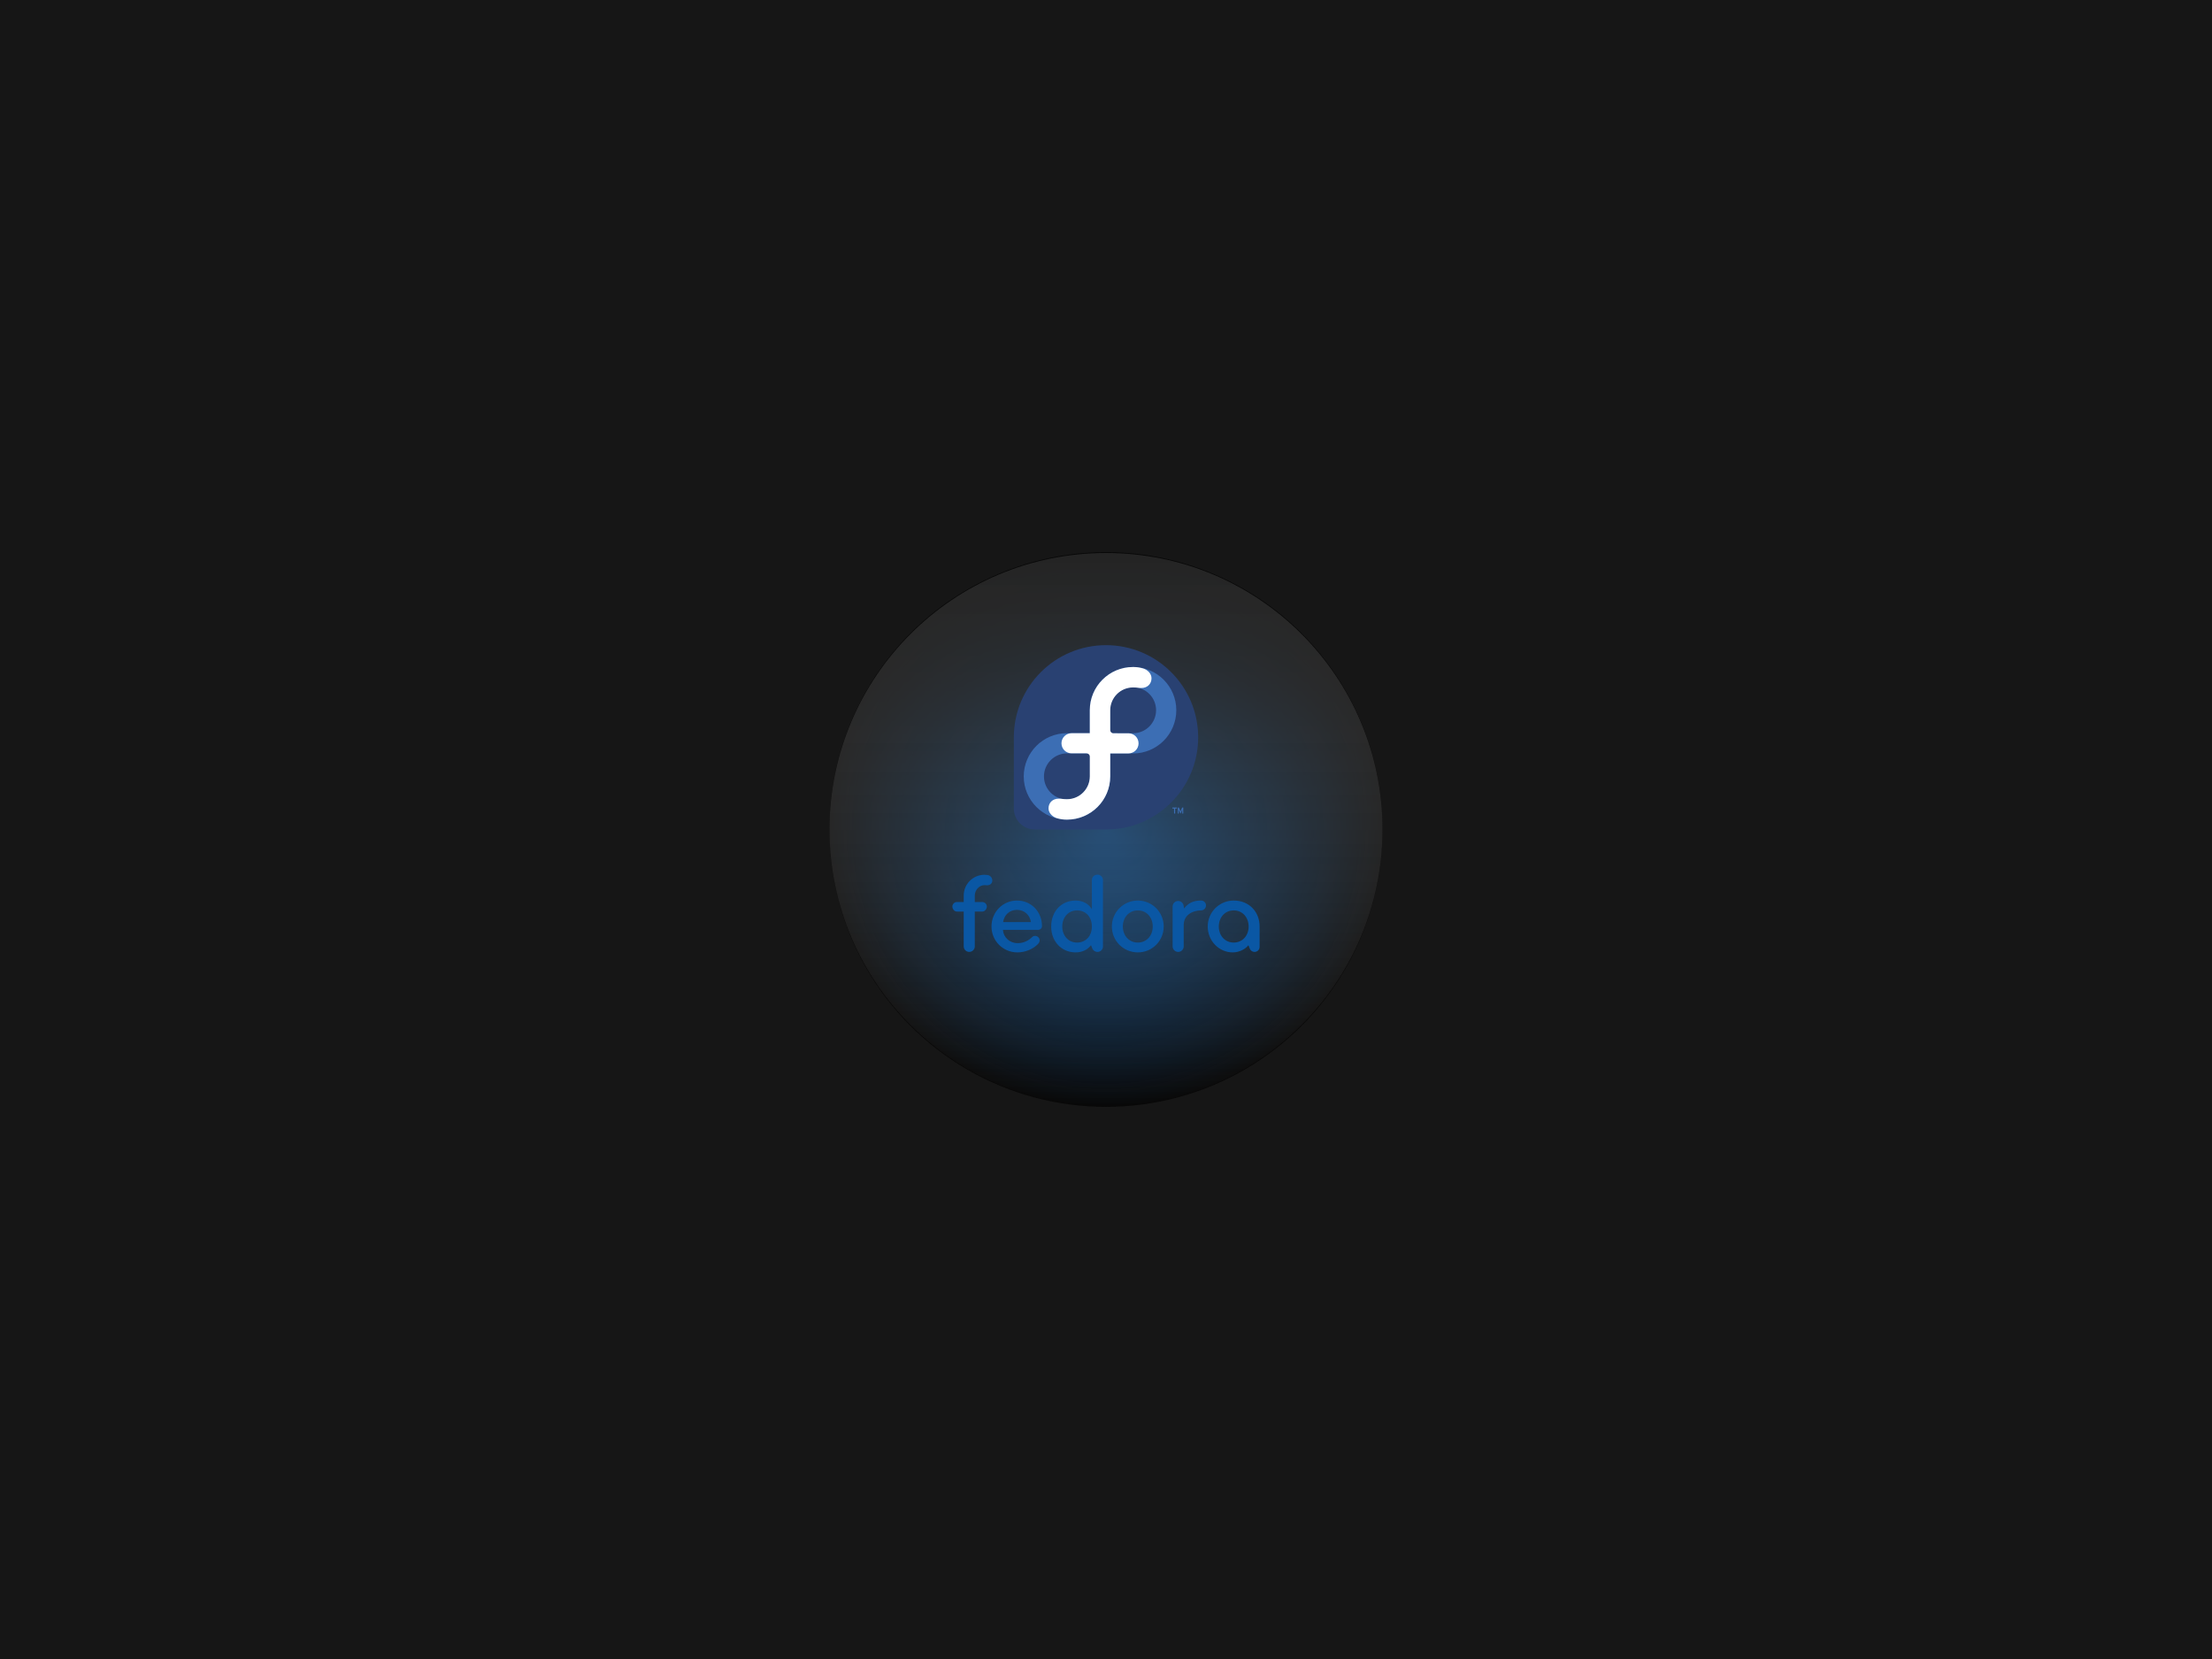
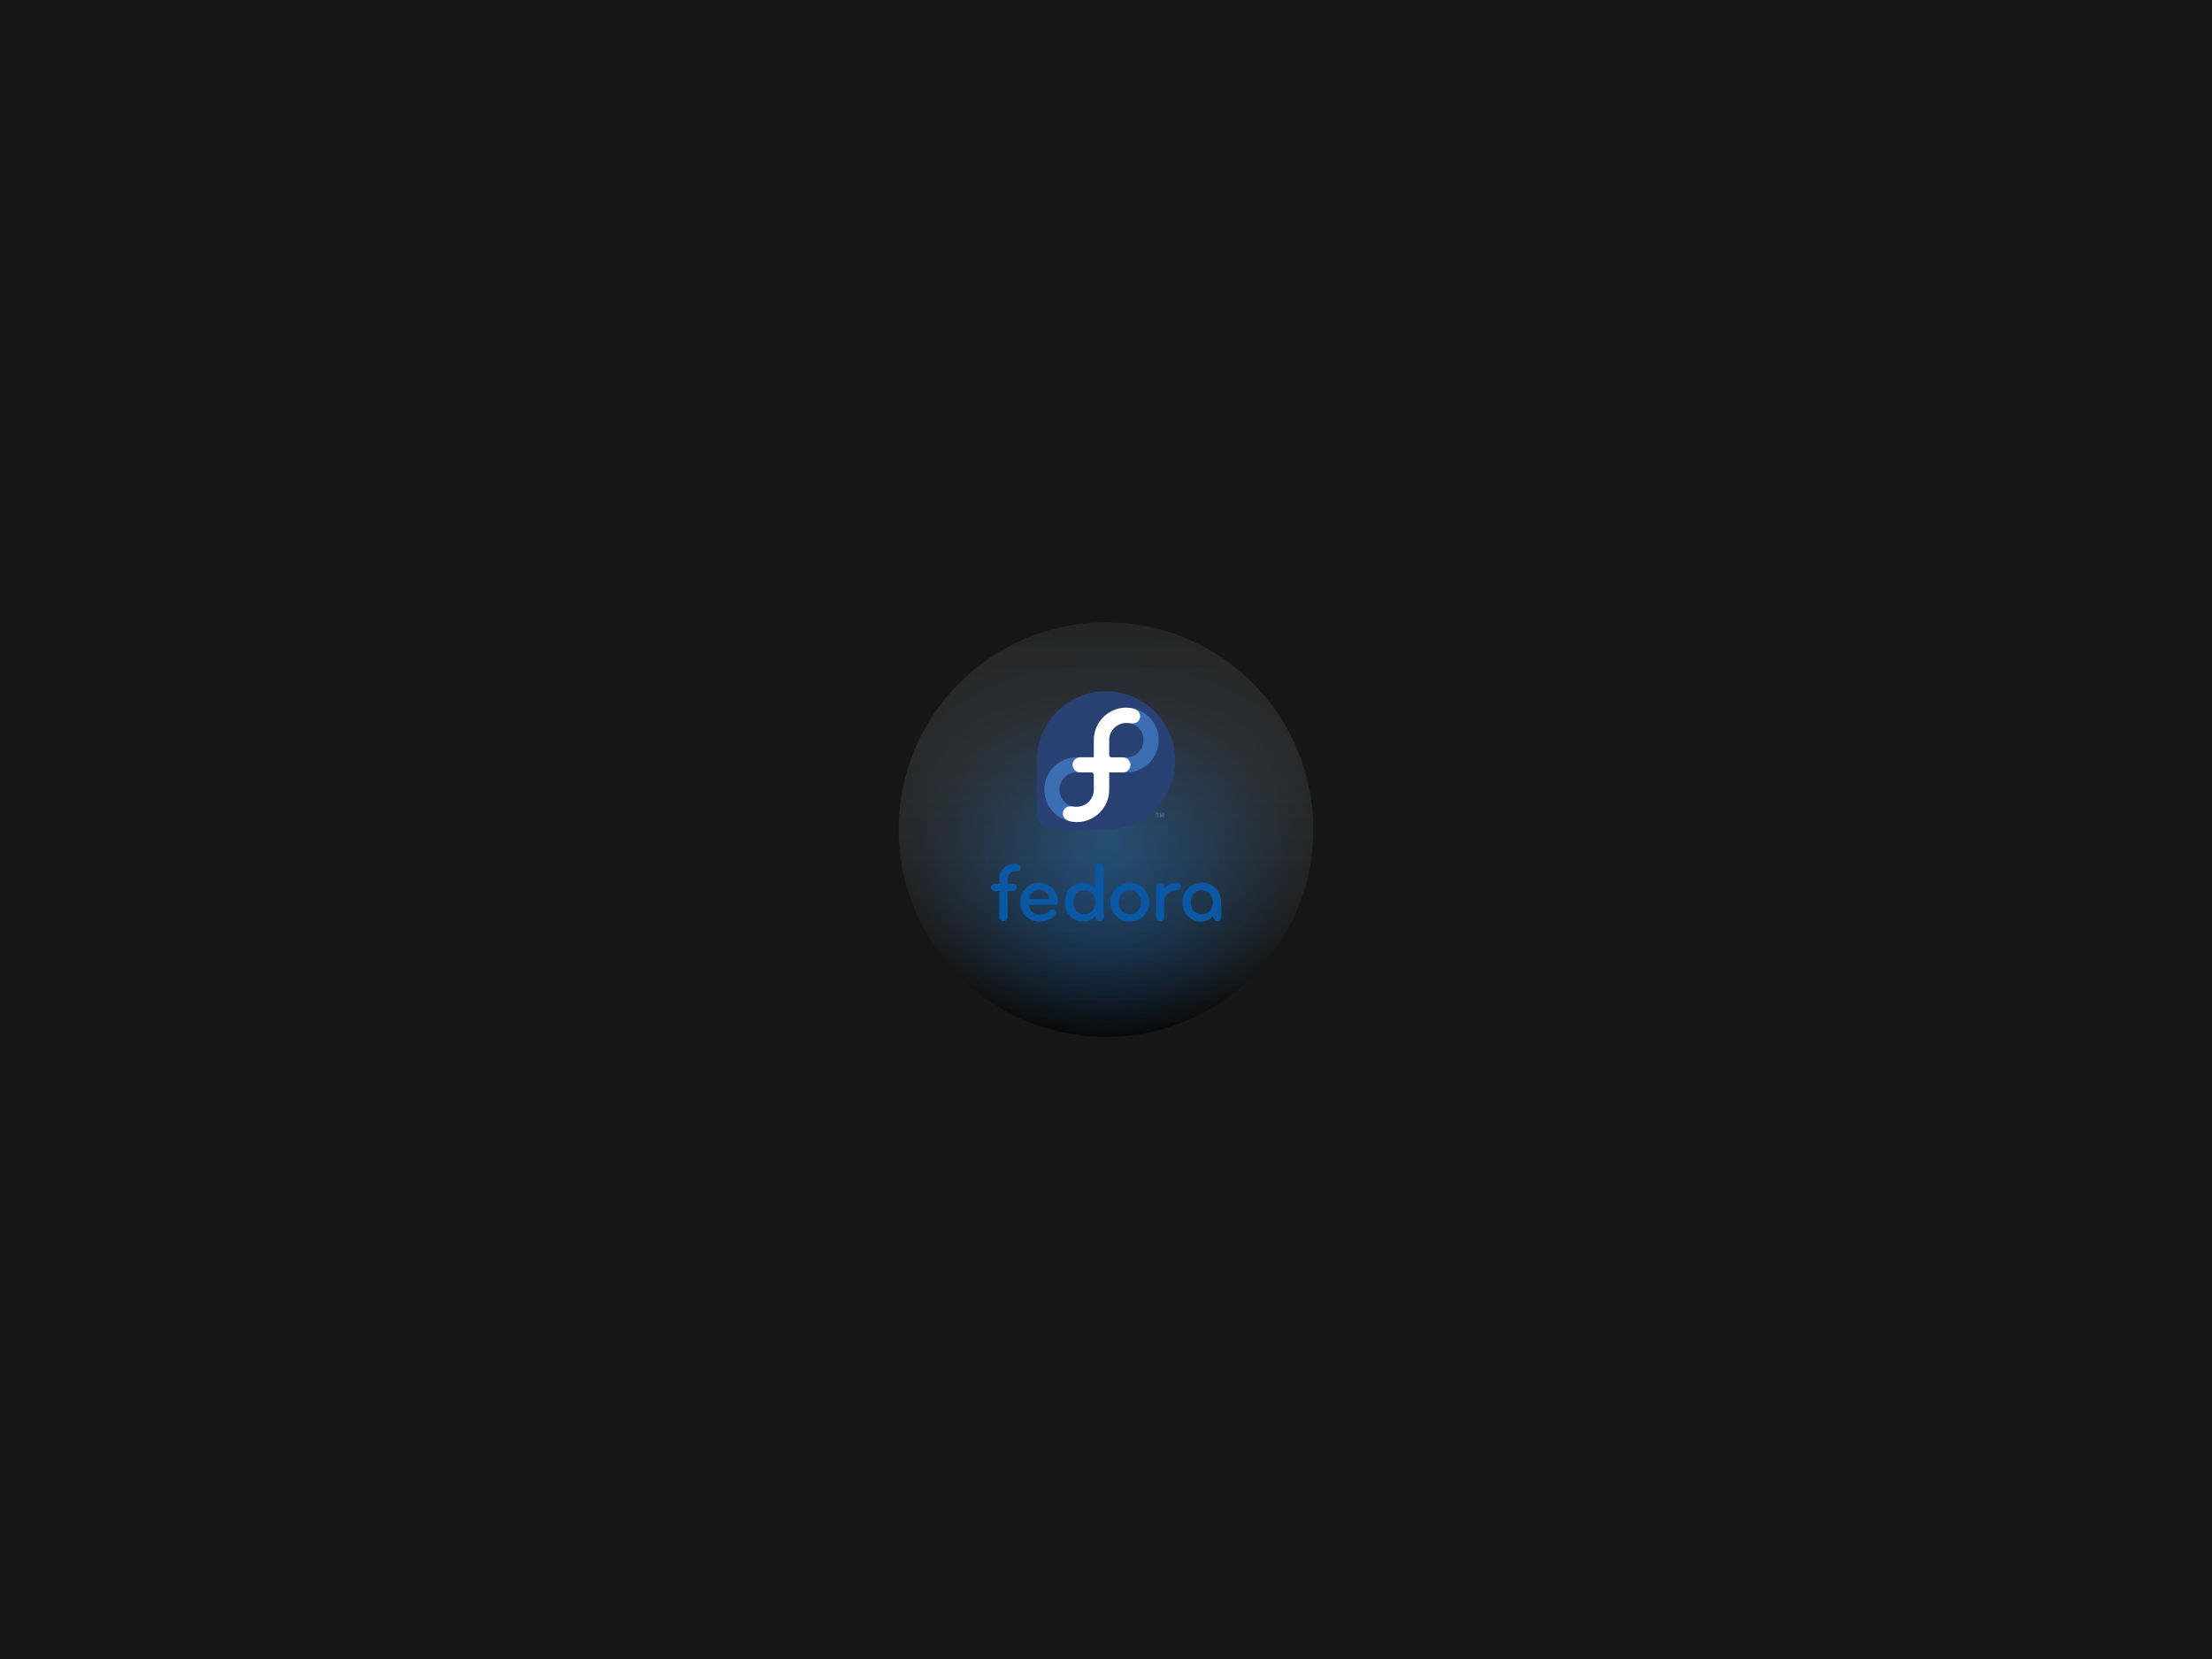
<svg xmlns="http://www.w3.org/2000/svg" xmlns:ns1="http://www.openswatchbook.org/uri/2009/osb" xmlns:xlink="http://www.w3.org/1999/xlink" id="svg3004" version="1.1" width="640" height="480" xml:space="preserve">
  <defs id="defs3008">
    <linearGradient id="linearGradient4140">
      <stop style="stop-color:#0a58a4;stop-opacity:1;" offset="0" id="stop4142" />
      <stop style="stop-color:#0a58a4;stop-opacity:0;" offset="1" id="stop4144" />
    </linearGradient>
    <linearGradient id="linearGradient4226">
      <stop style="stop-color:#0044aa;stop-opacity:1;" offset="0" id="stop4228" />
      <stop style="stop-color:#0044aa;stop-opacity:0;" offset="1" id="stop4230" />
    </linearGradient>
    <linearGradient id="linearGradient4164">
      <stop style="stop-color:#a80030;stop-opacity:1;" offset="0" id="stop4166" />
      <stop style="stop-color:#a80030;stop-opacity:0;" offset="1" id="stop4168" />
    </linearGradient>
    <linearGradient id="linearGradient5303">
      <stop style="stop-color:#f26711;stop-opacity:1;" offset="0" id="stop5305" />
      <stop style="stop-color:#f26711;stop-opacity:0;" offset="1" id="stop5307" />
    </linearGradient>
    <linearGradient id="linearGradient5267">
      <stop style="stop-color:#666666;stop-opacity:1;" offset="0" id="stop5269" />
      <stop style="stop-color:#666666;stop-opacity:0;" offset="1" id="stop5271" />
    </linearGradient>
    <linearGradient id="linearGradient5251" ns1:paint="solid">
      <stop style="stop-color:#666666;stop-opacity:1;" offset="0" id="stop5253" />
    </linearGradient>
    <linearGradient xlink:href="#linearGradient5267" id="linearGradient5273" x1="-395.365" y1="-212.642" x2="4.763" y2="-212.642" gradientUnits="userSpaceOnUse" />
    <radialGradient xlink:href="#linearGradient5303" id="radialGradient5325" cx="-163.148" cy="-366.263" fx="-163.148" fy="-366.263" r="144.094" gradientTransform="matrix(1,0,0,0.9338842,0,-24.21576)" gradientUnits="userSpaceOnUse" />
    <radialGradient xlink:href="#linearGradient4164" id="radialGradient4170" cx="1447.778" cy="-272.917" fx="1447.778" fy="-272.917" r="223.333" gradientTransform="matrix(1,0,0,0.9751244,0,-6.788974)" gradientUnits="userSpaceOnUse" />
    <radialGradient xlink:href="#linearGradient4164-9" id="radialGradient4170-9" cx="1447.778" cy="-272.917" fx="1447.778" fy="-272.917" r="223.333" gradientTransform="matrix(1,0,0,0.9751244,0,-6.788974)" gradientUnits="userSpaceOnUse" />
    <linearGradient id="linearGradient4164-9">
      <stop style="stop-color:#a80030;stop-opacity:1;" offset="0" id="stop4166-0" />
      <stop style="stop-color:#a80030;stop-opacity:0;" offset="1" id="stop4168-2" />
    </linearGradient>
    <radialGradient r="223.333" fy="-272.917" fx="1447.778" cy="-272.917" cx="1447.778" gradientTransform="matrix(1,0,0,0.9751244,0,-6.788974)" gradientUnits="userSpaceOnUse" id="radialGradient4206" xlink:href="#linearGradient4164-9" />
    <radialGradient xlink:href="#linearGradient4164" id="radialGradient14319" gradientUnits="userSpaceOnUse" gradientTransform="matrix(1,0,0,0.9751244,0,-6.788974)" cx="1447.778" cy="-272.917" fx="1447.778" fy="-272.917" r="223.333" />
    <linearGradient xlink:href="#linearGradient5267" id="linearGradient14321" gradientUnits="userSpaceOnUse" x1="-395.365" y1="-212.642" x2="4.763" y2="-212.642" />
    <linearGradient xlink:href="#linearGradient5267" id="linearGradient14345" gradientUnits="userSpaceOnUse" x1="-395.365" y1="-212.642" x2="4.763" y2="-212.642" />
    <radialGradient xlink:href="#linearGradient4164" id="radialGradient14347" gradientUnits="userSpaceOnUse" gradientTransform="matrix(1,0,0,0.9751244,0,-6.788974)" cx="1447.778" cy="-272.917" fx="1447.778" fy="-272.917" r="223.333" />
    <radialGradient xlink:href="#linearGradient4164" id="radialGradient14931" gradientUnits="userSpaceOnUse" gradientTransform="matrix(1,0,0,0.9751244,0,-6.788974)" cx="1447.778" cy="-272.917" fx="1447.778" fy="-272.917" r="223.333" />
    <linearGradient xlink:href="#linearGradient5267" id="linearGradient14933" gradientUnits="userSpaceOnUse" x1="-395.365" y1="-212.642" x2="4.763" y2="-212.642" />
    <radialGradient xlink:href="#linearGradient4164" id="radialGradient14961" gradientUnits="userSpaceOnUse" gradientTransform="matrix(1,0,0,0.9751244,0,-6.788974)" cx="1447.778" cy="-272.917" fx="1447.778" fy="-272.917" r="223.333" />
    <linearGradient xlink:href="#linearGradient5267" id="linearGradient14963" gradientUnits="userSpaceOnUse" x1="-395.365" y1="-212.642" x2="4.763" y2="-212.642" />
    <linearGradient xlink:href="#linearGradient5267" id="linearGradient14991" gradientUnits="userSpaceOnUse" x1="-395.365" y1="-212.642" x2="4.763" y2="-212.642" />
    <linearGradient xlink:href="#linearGradient5267" id="linearGradient15015" gradientUnits="userSpaceOnUse" x1="-395.365" y1="-212.642" x2="4.763" y2="-212.642" />
    <linearGradient xlink:href="#linearGradient5267" id="linearGradient3725" gradientUnits="userSpaceOnUse" x1="-395.365" y1="-212.642" x2="4.763" y2="-212.642" />
    <radialGradient r="125.556" fy="-292.917" fx="-318.889" cy="-292.917" cx="-318.889" gradientTransform="matrix(1,0,0,1.061947,0,18.14526)" gradientUnits="userSpaceOnUse" id="radialGradient3812" xlink:href="#linearGradient3787-8" />
    <linearGradient id="linearGradient3787-8">
      <stop style="stop-color:#000000;stop-opacity:1;" offset="0" id="stop3789-9" />
      <stop style="stop-color:#000000;stop-opacity:0;" offset="1" id="stop3791-4" />
    </linearGradient>
    <radialGradient r="125.556" fy="-292.917" fx="-318.889" cy="-292.917" cx="-318.889" gradientTransform="matrix(1,0,0,1.061947,0,18.14526)" gradientUnits="userSpaceOnUse" id="radialGradient6789" xlink:href="#linearGradient3787-8" />
    <radialGradient xlink:href="#linearGradient4226" id="radialGradient4232" cx="1447.778" cy="-272.917" fx="1447.778" fy="-272.917" r="223.333" gradientTransform="matrix(1,0,0,0.9751244,0,-6.788974)" gradientUnits="userSpaceOnUse" />
    <linearGradient xlink:href="#linearGradient5267" id="linearGradient3366" gradientUnits="userSpaceOnUse" x1="-395.365" y1="-212.642" x2="4.763" y2="-212.642" />
    <radialGradient xlink:href="#linearGradient3787-8" id="radialGradient3370" gradientUnits="userSpaceOnUse" gradientTransform="matrix(1,0,0,1.061947,0,18.14526)" cx="-318.889" cy="-292.917" fx="-318.889" fy="-292.917" r="125.556" />
    <radialGradient xlink:href="#linearGradient4140" id="radialGradient4146" cx="1447.778" cy="-272.917" fx="1447.778" fy="-272.917" r="223.333" gradientTransform="matrix(1,0,0,0.9751244,0,-6.788974)" gradientUnits="userSpaceOnUse" />
    <radialGradient xlink:href="#linearGradient3787-8" id="radialGradient3093" gradientUnits="userSpaceOnUse" gradientTransform="matrix(1,0,0,1.061947,0,18.14526)" cx="-318.889" cy="-292.917" fx="-318.889" fy="-292.917" r="125.556" />
    <radialGradient xlink:href="#linearGradient4140" id="radialGradient3095" gradientUnits="userSpaceOnUse" gradientTransform="matrix(1,0,0,0.9751244,0,-6.788974)" cx="1447.778" cy="-272.917" fx="1447.778" fy="-272.917" r="223.333" />
    <linearGradient xlink:href="#linearGradient5267" id="linearGradient3097" gradientUnits="userSpaceOnUse" x1="-395.365" y1="-212.642" x2="4.763" y2="-212.642" />
    <radialGradient xlink:href="#linearGradient3787-8" id="radialGradient7088" gradientUnits="userSpaceOnUse" gradientTransform="matrix(1,0,0,1.061947,0,18.14526)" cx="-318.889" cy="-292.917" fx="-318.889" fy="-292.917" r="125.556" />
    <radialGradient xlink:href="#linearGradient4140" id="radialGradient7090" gradientUnits="userSpaceOnUse" gradientTransform="matrix(1,0,0,0.9751244,0,-6.788974)" cx="1447.778" cy="-272.917" fx="1447.778" fy="-272.917" r="223.333" />
    <linearGradient xlink:href="#linearGradient5267" id="linearGradient7092" gradientUnits="userSpaceOnUse" x1="-395.365" y1="-212.642" x2="4.763" y2="-212.642" />
    <radialGradient xlink:href="#linearGradient3787-8" id="radialGradient7156" gradientUnits="userSpaceOnUse" gradientTransform="matrix(1,0,0,1.061947,0,18.14526)" cx="-318.889" cy="-292.917" fx="-318.889" fy="-292.917" r="125.556" />
    <radialGradient xlink:href="#linearGradient4140" id="radialGradient7158" gradientUnits="userSpaceOnUse" gradientTransform="matrix(1,0,0,0.9751244,0,-6.788974)" cx="1447.778" cy="-272.917" fx="1447.778" fy="-272.917" r="223.333" />
    <linearGradient xlink:href="#linearGradient5267" id="linearGradient7160" gradientUnits="userSpaceOnUse" x1="-395.365" y1="-212.642" x2="4.763" y2="-212.642" />
    <radialGradient xlink:href="#linearGradient3787-8-5" id="radialGradient3863" gradientUnits="userSpaceOnUse" gradientTransform="matrix(1,0,0,1.061947,0,18.14526)" cx="-318.889" cy="-292.917" fx="-318.889" fy="-292.917" r="125.556" />
    <linearGradient id="linearGradient3787-8-5">
      <stop style="stop-color:#000000;stop-opacity:1;" offset="0" id="stop3789-9-3" />
      <stop style="stop-color:#000000;stop-opacity:0;" offset="1" id="stop3791-4-6" />
    </linearGradient>
    <radialGradient xlink:href="#linearGradient3882" id="radialGradient3865" gradientUnits="userSpaceOnUse" gradientTransform="matrix(1,0,0,0.9751244,0,-6.788974)" cx="1447.778" cy="-272.917" fx="1447.778" fy="-272.917" r="223.333" />
    <linearGradient id="linearGradient3882">
      <stop style="stop-color:#0a57a4;stop-opacity:1;" offset="0" id="stop3904" />
      <stop style="stop-color:#0a57a4;stop-opacity:0;" offset="1" id="stop3886" />
    </linearGradient>
    <linearGradient xlink:href="#linearGradient5267-9" id="linearGradient3883" gradientUnits="userSpaceOnUse" x1="-395.365" y1="-212.642" x2="4.763" y2="-212.642" />
    <linearGradient id="linearGradient5267-9">
      <stop style="stop-color:#666666;stop-opacity:1;" offset="0" id="stop5269-7" />
      <stop style="stop-color:#666666;stop-opacity:0;" offset="1" id="stop5271-3" />
    </linearGradient>
    <linearGradient xlink:href="#linearGradient5267-9" id="linearGradient3155" gradientUnits="userSpaceOnUse" x1="-395.365" y1="-212.642" x2="4.763" y2="-212.642" />
    <radialGradient xlink:href="#linearGradient3882" id="radialGradient3157" gradientUnits="userSpaceOnUse" gradientTransform="matrix(1,0,0,0.9751244,0,-6.788974)" cx="1447.778" cy="-272.917" fx="1447.778" fy="-272.917" r="223.333" />
    <radialGradient xlink:href="#linearGradient3787-8-5" id="radialGradient3159" gradientUnits="userSpaceOnUse" gradientTransform="matrix(1,0,0,1.061947,0,18.14526)" cx="-318.889" cy="-292.917" fx="-318.889" fy="-292.917" r="125.556" />
    <radialGradient xlink:href="#linearGradient3787-8-4" id="radialGradient3857" gradientUnits="userSpaceOnUse" gradientTransform="matrix(1,0,0,1.061947,0,18.14526)" cx="-318.889" cy="-292.917" fx="-318.889" fy="-292.917" r="125.556" />
    <linearGradient id="linearGradient3787-8-4">
      <stop style="stop-color:#000000;stop-opacity:1;" offset="0" id="stop3789-9-1" />
      <stop style="stop-color:#000000;stop-opacity:0;" offset="1" id="stop3791-4-2" />
    </linearGradient>
    <radialGradient xlink:href="#linearGradient3882-3" id="radialGradient3855" gradientUnits="userSpaceOnUse" gradientTransform="matrix(1,0,0,0.9751244,0,-6.788974)" cx="1447.778" cy="-272.917" fx="1447.778" fy="-272.917" r="223.333" />
    <linearGradient id="linearGradient3882-3">
      <stop style="stop-color:#0a57a4;stop-opacity:1;" offset="0" id="stop3904-8" />
      <stop style="stop-color:#0a57a4;stop-opacity:0;" offset="1" id="stop3886-3" />
    </linearGradient>
    <linearGradient xlink:href="#linearGradient5267-92" id="linearGradient3853" gradientUnits="userSpaceOnUse" x1="-395.365" y1="-212.642" x2="4.763" y2="-212.642" />
    <linearGradient id="linearGradient5267-92">
      <stop style="stop-color:#242424;stop-opacity:1;" offset="0" id="stop5269-8" />
      <stop style="stop-color:#666666;stop-opacity:0;" offset="1" id="stop5271-0" />
    </linearGradient>
    <linearGradient xlink:href="#linearGradient5267-92" id="linearGradient3859" gradientUnits="userSpaceOnUse" x1="-395.365" y1="-212.642" x2="4.763" y2="-212.642" />
    <radialGradient xlink:href="#linearGradient3882-3" id="radialGradient3861" gradientUnits="userSpaceOnUse" gradientTransform="matrix(1,0,0,0.9751244,0,-6.788974)" cx="1447.778" cy="-272.917" fx="1447.778" fy="-272.917" r="223.333" />
    <radialGradient xlink:href="#linearGradient3787-8-4" id="radialGradient3864" gradientUnits="userSpaceOnUse" gradientTransform="matrix(1,0,0,1.061947,0,18.14526)" cx="-318.889" cy="-292.917" fx="-318.889" fy="-292.917" r="125.556" />
    <linearGradient xlink:href="#linearGradient5267-92" id="linearGradient3862" gradientUnits="userSpaceOnUse" x1="-395.365" y1="-212.642" x2="4.763" y2="-212.642" />
    <radialGradient xlink:href="#linearGradient3882-3" id="radialGradient3866" gradientUnits="userSpaceOnUse" gradientTransform="matrix(1,0,0,0.9751244,0,-6.788974)" cx="1447.778" cy="-272.917" fx="1447.778" fy="-272.917" r="223.333" />
    <radialGradient xlink:href="#linearGradient3787-8-4" id="radialGradient3868" gradientUnits="userSpaceOnUse" gradientTransform="matrix(1,0,0,1.061947,0,18.14526)" cx="-318.889" cy="-292.917" fx="-318.889" fy="-292.917" r="125.556" />
  </defs>
  <g id="g3012" transform="matrix(1.25,0,0,-1.25,0,480)">
    <rect style="fill:#161616;fill-opacity:1;stroke:none" id="rect3036" width="512" height="384" x="0" y="-384" transform="scale(1,-1)" />
-     <g id="g3870">
-       <path transform="matrix(0.6446042,0,0,-0.5973332,342.1007,-9.706629)" d="m -34.286,-337.679 a 99.286,107.143 0 1 1 -198.571,0 99.286,107.143 0 1 1 198.571,0 z" id="path3219" style="fill:#080808;fill-opacity:1;fill-rule:nonzero;stroke:none" />
-       <path transform="matrix(0,0.5097344,0.4799999,0,396.6,354.5486)" d="m -193.333,-292.917 a 125.556,133.333 0 1 1 -251.111,0 125.556,133.333 0 1 1 251.111,0 z" id="path5277-0" style="opacity:0.75;fill:url(#radialGradient3868);fill-opacity:1;fill-rule:evenodd;stroke:none" />
-       <path transform="matrix(0.2865671,0,0,-0.2938775,-158.8855,111.7959)" d="m 1671.111,-272.917 a 223.333,217.778 0 1 1 -446.667,0 223.333,217.778 0 1 1 446.667,0 z" id="path4162" style="fill:url(#radialGradient3866);fill-opacity:1;fill-rule:nonzero;stroke:none" />
-       <path transform="matrix(0,-0.319897,-0.3445044,0,182.7439,129.5238)" d="m 4.763,-212.642 a 200.064,185.774 0 1 1 -400.129,0 200.064,185.774 0 1 1 400.129,0 z" id="path3806" style="fill:url(#linearGradient3862);fill-opacity:1;fill-rule:evenodd;stroke:none" />
+     <g id="g3870" transform="matrix(0.7500001,0,0,0.7500001,63.99998,47.99999)">
+       <path transform="matrix(0.6446042,0,0,-0.5973332,342.1007,-9.706629)" d="m -34.286,-337.679 c 0,59.173 -44.452,107.143 -99.286,107.143 -54.834,0 -99.286,-47.969 -99.286,-107.143 0,-59.173 44.452,-107.143 99.286,-107.143 54.834,0 99.286,47.969 99.286,107.143 z" id="path3219" style="fill:#080808;fill-opacity:1;fill-rule:nonzero;stroke:none" />
+       <path transform="matrix(0,0.5097344,0.4799999,0,396.6,354.5486)" d="m -193.333,-292.917 c 0,73.638 -56.213,133.333 -125.556,133.333 -69.342,0 -125.556,-59.695 -125.556,-133.333 0,-73.638 56.213,-133.333 125.556,-133.333 69.342,0 125.556,59.695 125.556,133.333 z" id="path5277-0" style="opacity:0.75;fill:url(#radialGradient3868);fill-opacity:1;fill-rule:evenodd;stroke:none" />
+       <path transform="matrix(0.2865671,0,0,-0.2938775,-158.8855,111.7959)" d="m 1671.111,-272.917 c 0,120.275 -99.99,217.778 -223.333,217.778 -123.344,0 -223.333,-97.502 -223.333,-217.778 0,-120.275 99.99,-217.778 223.333,-217.778 123.344,0 223.333,97.502 223.333,217.778 z" id="path4162" style="fill:url(#radialGradient3866);fill-opacity:1;fill-rule:nonzero;stroke:none" />
+       <path transform="matrix(0,-0.319897,-0.3445044,0,182.7439,129.5238)" d="m 4.763,-212.642 c 0,102.6 -89.572,185.774 -200.064,185.774 -110.493,0 -200.064,-83.174 -200.064,-185.774 0,-102.6 89.572,-185.774 200.064,-185.774 110.493,0 200.064,83.174 200.064,185.774 z" id="path3806" style="fill:url(#linearGradient3862);fill-opacity:1;fill-rule:evenodd;stroke:none" />
      <g transform="matrix(0.5925925,0,0,0.5925925,192.0006,128)" id="g7132">
        <path style="fill:#0a57a4;fill-opacity:1;fill-rule:nonzero;stroke:none" d="m 104.649,90.364 c -1.193,0 -2.168,-0.926 -2.168,-2.119 l 0,-11.406 c -1.105,2.033 -3.484,3.41 -6.313,3.41 -5.746,0 -9.581,-4.347 -9.581,-10.138 0,-5.79 3.968,-10.111 9.581,-10.111 2.504,0 4.67,1.035 5.97,2.832 l 0.481,-1.22 c 0.298,-0.838 1.114,-1.429 2.053,-1.429 1.188,-1e-5 2.142,0.949 2.142,2.142 l 0,0.027 0,25.894 c 0,1.193 -0.971,2.119 -2.164,2.119 z m -44.116,-0.049 c -4.476,0 -8.112,-3.631 -8.112,-8.107 l 0,-2.533 -2.649,0 c -0.972,0 -1.772,-0.804 -1.772,-1.776 0,-0.973 0.8,-1.959 1.772,-1.959 l 2.649,0 0,-13.588 c 0,-1.193 0.975,-2.168 2.168,-2.168 1.194,0 2.164,0.975 2.164,2.168 l 0,13.588 2.925,0 c 0.972,0 1.776,0.986 1.776,1.959 0,0.972 -0.804,1.776 -1.776,1.776 l -2.925,0 0,2.533 c 0,2.087 1.693,4.056 3.78,4.056 0.188,0 0.389,5.3e-4 0.574,-0.027 1.184,-0.175 2.291,0.361 2.466,1.545 0.175,1.183 -0.66,2.269 -1.843,2.444 -0.395,0.058 -0.798,0.089 -1.198,0.089 z m 12.715,-10.066 c -5.613,0 -9.973,-4.524 -9.973,-10.138 0,-5.614 4.498,-10.111 10.111,-10.111 3.094,0 6.229,1.328 8.085,3.317 0.398,0.398 0.623,0.921 0.623,1.407 0,0.353 -0.126,0.701 -0.347,1.011 -0.353,0.442 -0.894,0.717 -1.425,0.717 -0.398,0 -0.754,-0.082 -1.064,-0.392 -1.547,-1.502 -3.48,-2.444 -5.734,-2.444 -3.182,0 -5.562,2.222 -5.783,5.182 13.658,0 13.642,0 13.642,0 0.84,0 1.611,0.567 1.611,1.407 0,5.702 -4.177,10.044 -9.746,10.044 z m 47.18,0 C 114.814,80.249 110.29,75.724 110.29,70.111 110.29,64.497 114.814,60 120.428,60 c 5.614,0 10.111,4.497 10.111,10.111 0,5.613 -4.497,10.138 -10.111,10.138 z m 24.718,0 c -2.965,0 -4.924,-0.884 -6.656,-3.085 l -0.165,1.037 c -0.134,1.069 -1.038,1.888 -2.142,1.888 -1.198,0 -2.164,-0.97 -2.164,-2.168 l 0,-0.022 0,-15.547 c 0,-1.193 0.97,-2.168 2.164,-2.168 1.194,0 2.168,0.975 2.168,2.168 l 0,8.339 c 0,3.801 3.302,5.712 6.794,5.712 1.061,0 1.91,0.876 1.91,1.937 0,1.061 -0.849,1.91 -1.91,1.91 z m 12.738,0 c -5.614,0 -10.155,-4.524 -10.155,-10.138 0,-5.614 4.415,-10.111 9.764,-10.111 2.669,0 5.059,1.374 6.131,2.809 l 0.53,-1.336 c 0.283,-0.752 1.014,-1.291 1.865,-1.291 1.097,-1e-5 1.98,0.885 1.981,1.981 l 0,5.182 0,2.765 c 0.044,5.436 -3.839,10.138 -10.115,10.138 z M 73.248,76.611 c 2.917,0 5.038,-2.077 5.436,-4.773 l -10.872,0 c 0.442,2.828 2.475,4.773 5.436,4.773 z m 23.45,-0.209 c 3.536,0 5.783,-2.711 5.783,-6.291 0,-3.58 -2.247,-6.264 -5.783,-6.264 -3.536,0 -5.779,2.817 -5.779,6.264 0,3.447 2.243,6.291 5.779,6.291 z m 23.73,0 c 3.536,0 5.828,-2.844 5.828,-6.291 0,-3.447 -2.292,-6.264 -5.828,-6.264 -3.536,0 -5.85,2.817 -5.85,6.264 0,3.447 2.314,6.291 5.85,6.291 z m 37.456,0 c 3.536,0 5.828,-2.844 5.828,-6.291 0,-3.447 -2.292,-6.264 -5.828,-6.264 -3.536,0 -5.828,2.817 -5.828,6.264 0,3.447 2.292,6.291 5.828,6.291 z" id="path3562" />
        <g id="g3339" transform="matrix(0.3380263,0,0,0.3380303,-469.542,-107.8808)">
          <path style="fill:#294172" id="voice" d="m 1815.072,745.138 c 0,58.82 -47.683,106.504 -106.502,106.504 -58.793,0 -106.457,-47.644 -106.499,-106.429 l 0,-82.417 c 0.032,-13.347 10.857,-24.153 24.213,-24.153 l 82.329,0 c 58.8,0.023 106.459,47.69 106.459,106.494" />
          <path style="fill:none;stroke:#3c6eb4;stroke-width:23.368" id="in" d="m 1663.473,738.265 c 0,0 38.276,0 38.276,0 0,0 0,-38.276 0,-38.276 0,-21.128 -17.148,-38.276 -38.276,-38.276 -21.128,0 -38.276,17.148 -38.276,38.276 0,21.128 17.148,38.276 38.276,38.276 z" />
          <use xlink:href="#in" id="finity" transform="matrix(-1,0,0,-1,3403.312,1476.455)" x="0" y="0" width="744.094" height="1052.362" />
          <path style="fill:#ffffff" id="free" d="m 1713.457,749.919 0,-49.877 c 0,-27.603 -22.38,-49.984 -49.984,-49.984 -4.188,0 -7.165,0.473 -11.042,1.486 -5.653,1.479 -10.272,6.114 -10.274,11.505 0,6.516 4.73,11.256 11.8,11.256 3.365,0 4.586,-0.646 9.516,-0.646 14.553,0 26.358,11.788 26.384,26.341 l 0,22.925 c 0,2.054 -1.669,3.719 -3.727,3.719 l -17.332,0.003 c -6.458,0 -11.675,5.151 -11.675,11.626 0,6.516 5.271,11.645 11.799,11.645" />
          <use xlink:href="#free" id="dom" transform="matrix(-1,0,0,-1,3403.312,1476.455)" x="0" y="0" width="744.094" height="1052.362" />
          <path style="fill:#3c6eb4" id="TM" d="m 1796.695,657.075 c 0,0 0,4.425 0,4.425 l -2.023,-4.638 c 0,0 -1.969,4.638 -1.969,4.638 l 3e-4,-4.425 -1.135,0 0,6.988 1.19,0 c 0,0 1.947,-4.464 1.947,-4.464 l 1.918,4.464 1.204,0 0,-6.988 -1.133,0 z m -8.266,5.817 0,-5.817 -1.186,0 0,5.817 -1.988,0 0,1.17 5.16,0 0,-1.17" />
        </g>
      </g>
    </g>
  </g>
</svg>
